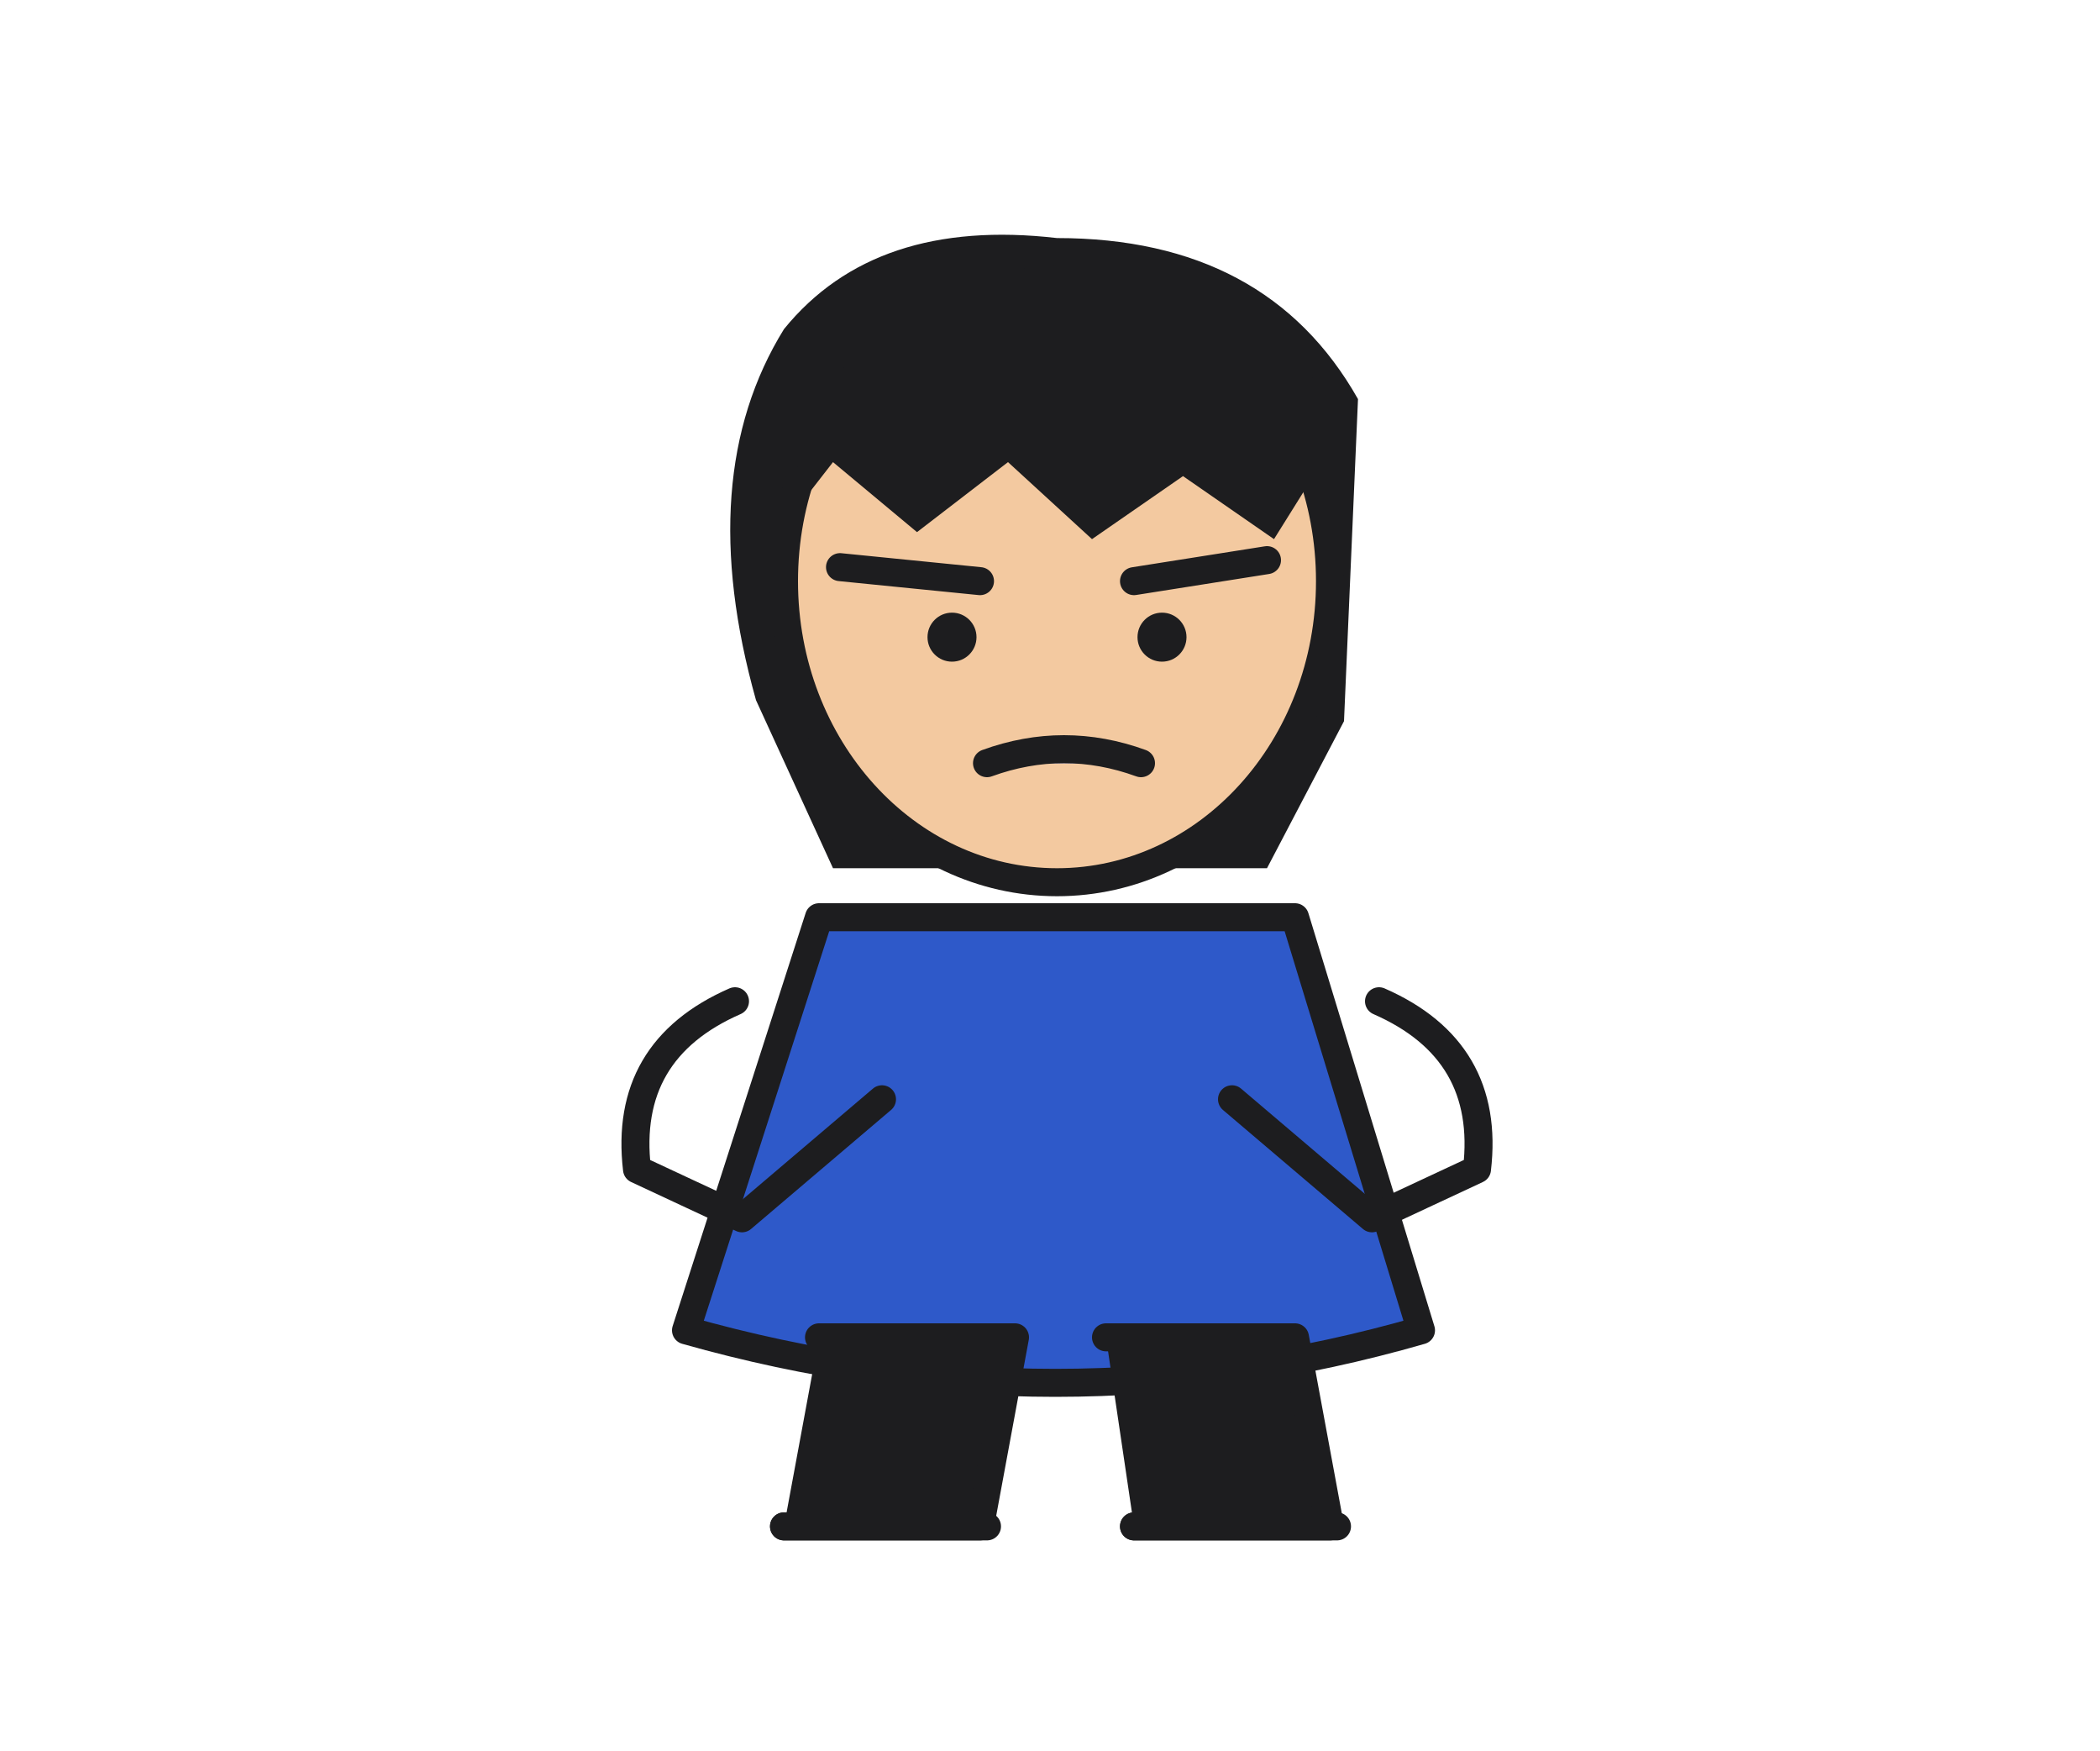
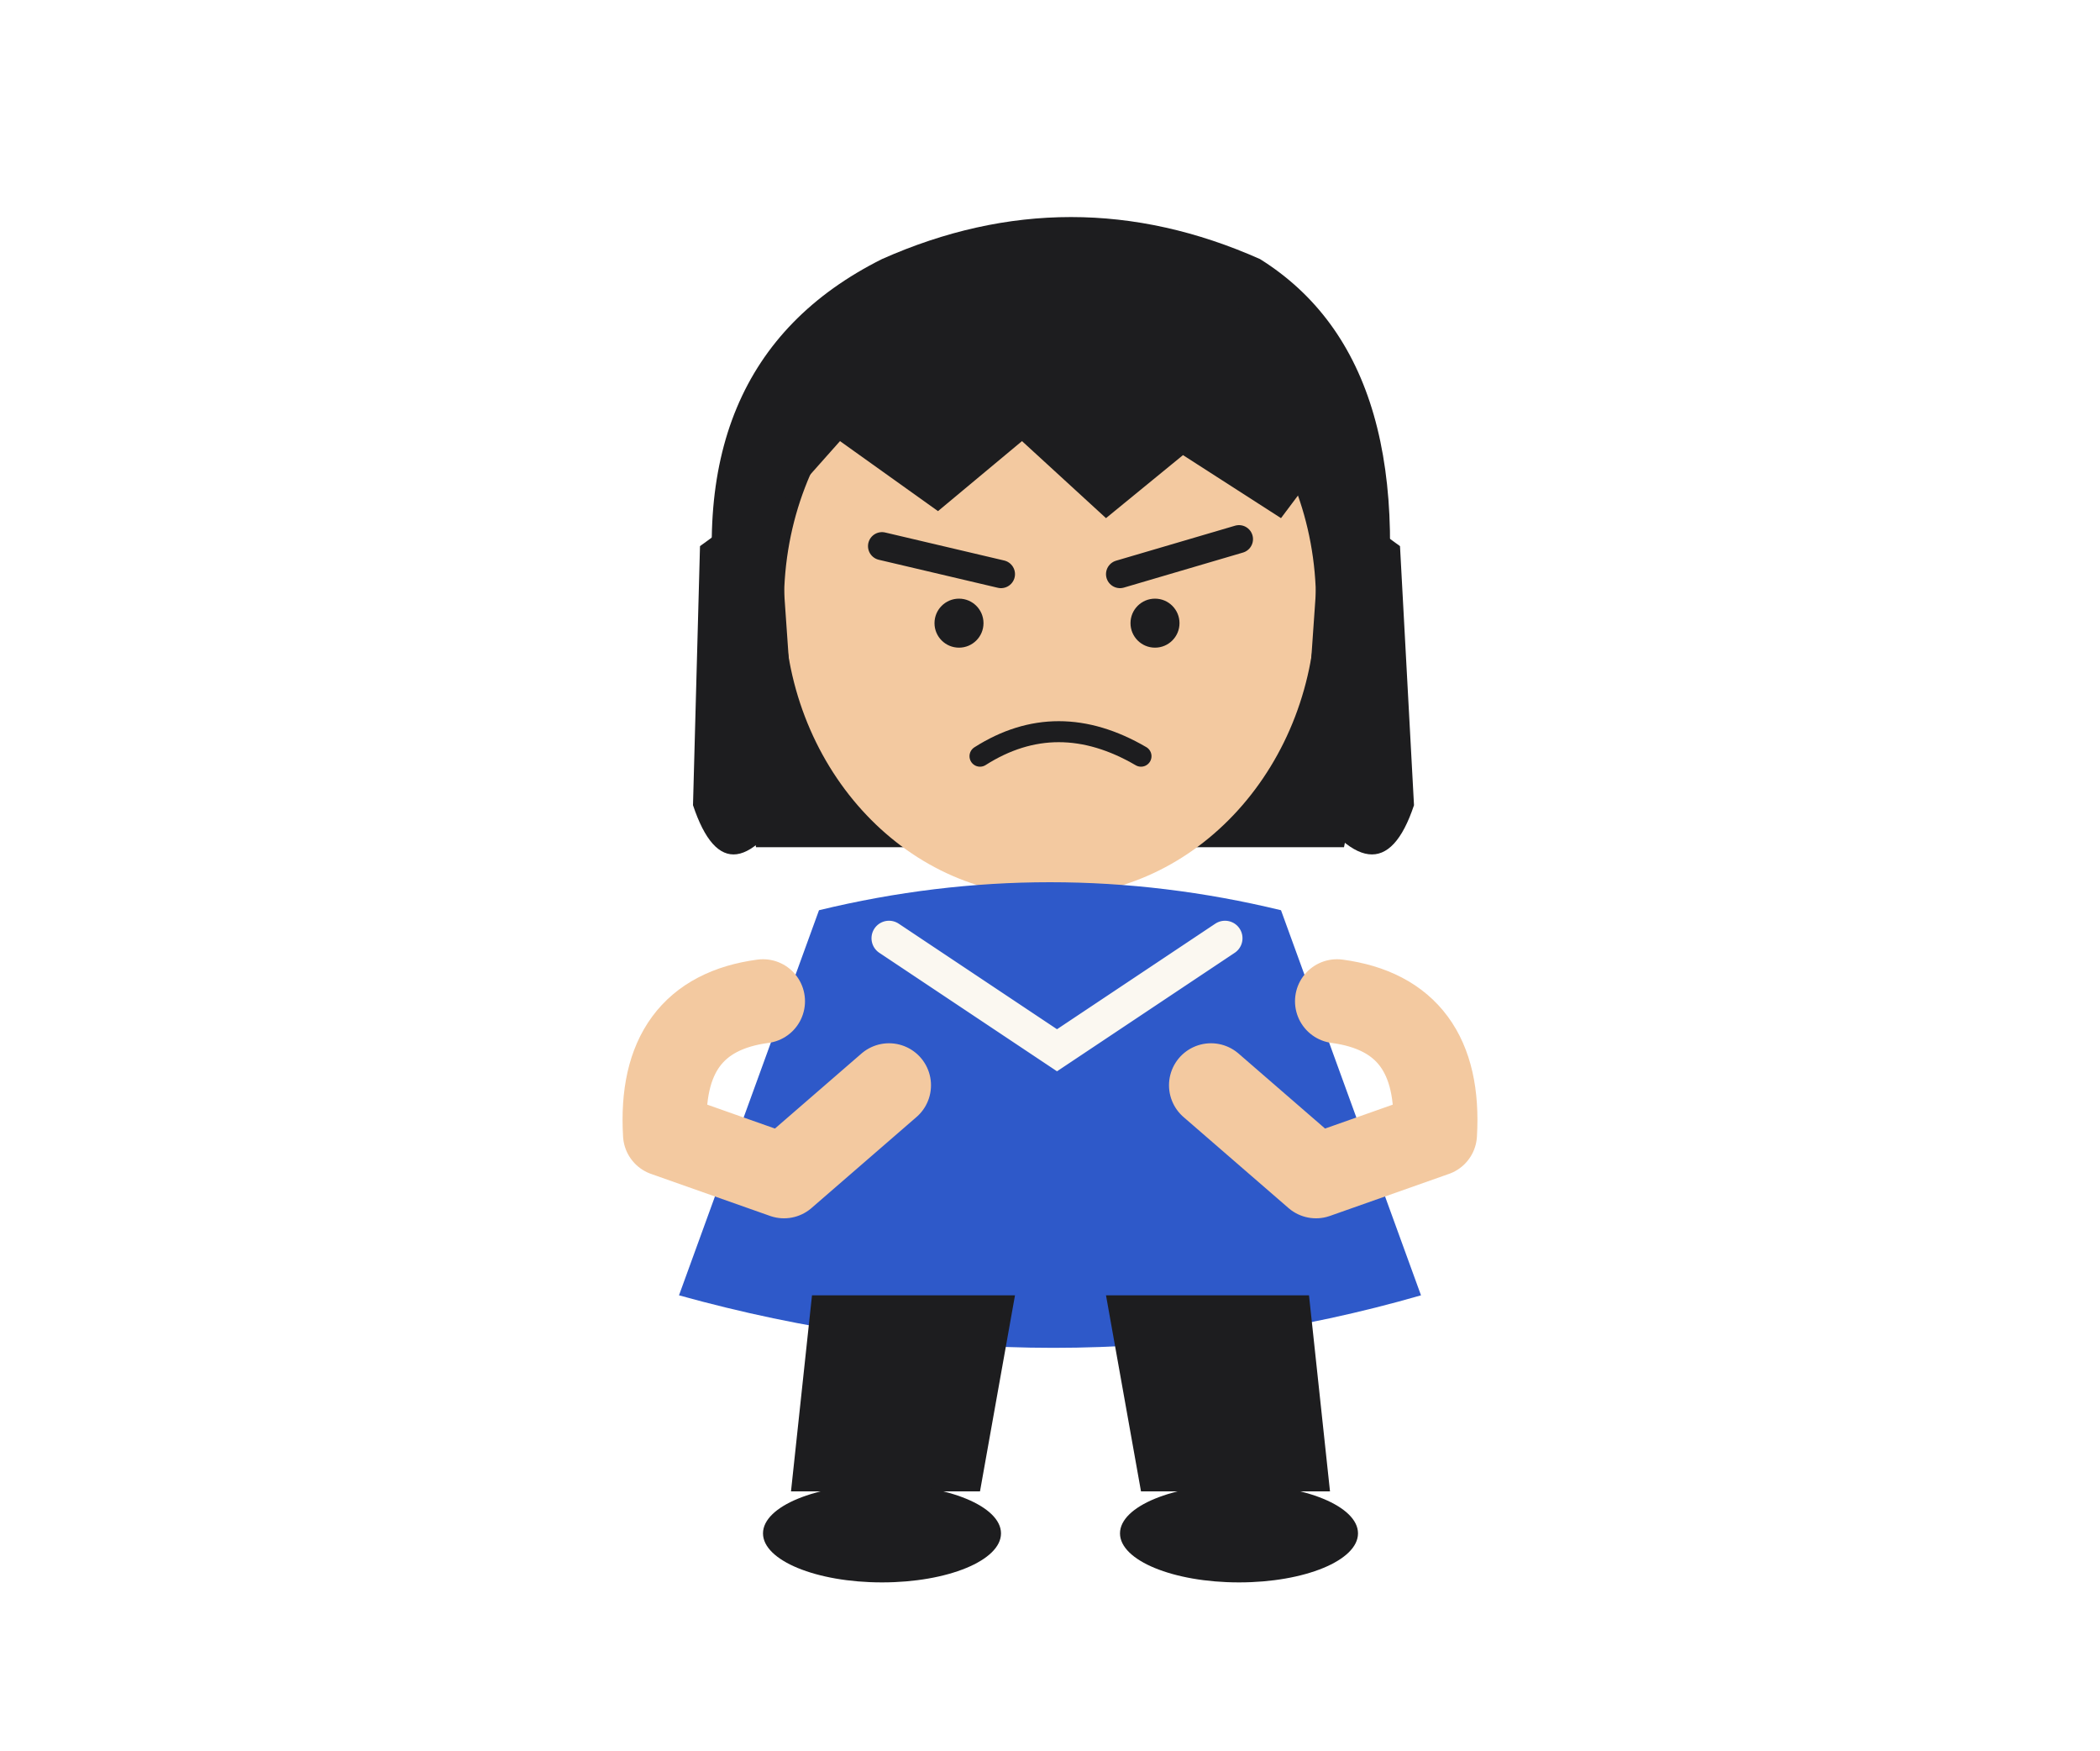
<svg xmlns="http://www.w3.org/2000/svg" width="300" height="250" viewBox="0 0 300 250">
-   <g stroke="#1D1D1F" stroke-width="4" stroke-linecap="round" stroke-linejoin="round">
-     <path d="M108 100 Q99 68 112 47 Q125 31 151 34 Q181 34 194 57 L192 103 L181 124 L119 124Z" fill="#1D1D1F" stroke="none" />
-     <ellipse cx="151" cy="83" rx="39" ry="43" fill="#F3C9A0" />
-     <path d="M112 75 Q118 39 151 38 Q179 37 192 61 L182 77 L169 68 L156 77 L144 66 L131 76 L119 66Z" fill="#1D1D1F" stroke="none" />
-     <path d="M120 81 L140 83 M162 83 L181 80" fill="none" />
-     <circle cx="136" cy="91" r="3.5" fill="#1D1D1F" stroke="none" />
-     <circle cx="166" cy="91" r="3.5" fill="#1D1D1F" stroke="none" />
-     <path d="M141 109 Q152 105 163 109 M117 131 L185 131 L203 190 Q151 205 98 190Z" fill="#2E59C9" />
-     <path d="M105 143 Q89 150 91 167 L106 174 L126 157 M197 143 Q213 150 211 167 L196 174 L176 157" fill="none" />
-     <path d="M117 191 L145 191 L140 218 L112 218 M158 191 L185 191 L190 218 L162 218" fill="#1D1D1F" />
-     <path d="M112 218 L141 218 M162 218 L191 218" fill="none" />
-   </g>
+   <path d="M103 92 Q96 52 126 37 Q153 25 180 37 Q204 52 197 96 L192 121 L108 121Z" fill="#1D1D1F" />
+   <ellipse cx="150" cy="86" rx="38" ry="42" fill="#F3C9A0" />
+   <path d="M112 72 Q119 40 151 39 Q181 37 192 62 L183 74 L169 65 L158 74 L146 63 L134 73 L120 63Z" fill="#1D1D1F" />
+   <path d="M111 70 L114 113 Q104 130 99 115 L100 78 M189 70 L186 113 Q197 130 202 115 L200 78" fill="#1D1D1F" />
+   <path d="M126 78 L143 82 M160 82 L177 77" stroke="#1D1D1F" stroke-width="4" stroke-linecap="round" />
+   <circle cx="137" cy="89" r="3.5" fill="#1D1D1F" />
+   <circle cx="165" cy="89" r="3.5" fill="#1D1D1F" />
+   <path d="M140 108 Q151 101 163 108" fill="none" stroke="#1D1D1F" stroke-width="3" stroke-linecap="round" />
+   <path d="M117 130 Q150 122 183 130 L203 185 Q151 200 97 185Z" fill="#2E59C9" />
+   <path d="M127 134 L151 150 L175 134" fill="none" stroke="#FBF8F1" stroke-width="5" stroke-linecap="round" />
+   <path d="M109 143 Q94 145 95 162 L112 168 L127 155 M191 143 Q206 145 205 162 L188 168 L173 155" fill="none" stroke="#F3C9A0" stroke-width="12" stroke-linecap="round" stroke-linejoin="round" />
+   <path d="M116 185 L145 185 L140 213 L113 213 M158 185 L187 185 L190 213 L163 213" fill="#1D1D1F" />
+   <ellipse cx="126" cy="219" rx="17" ry="7" fill="#1D1D1F" />
+   <ellipse cx="177" cy="219" rx="17" ry="7" fill="#1D1D1F" />
</svg>
